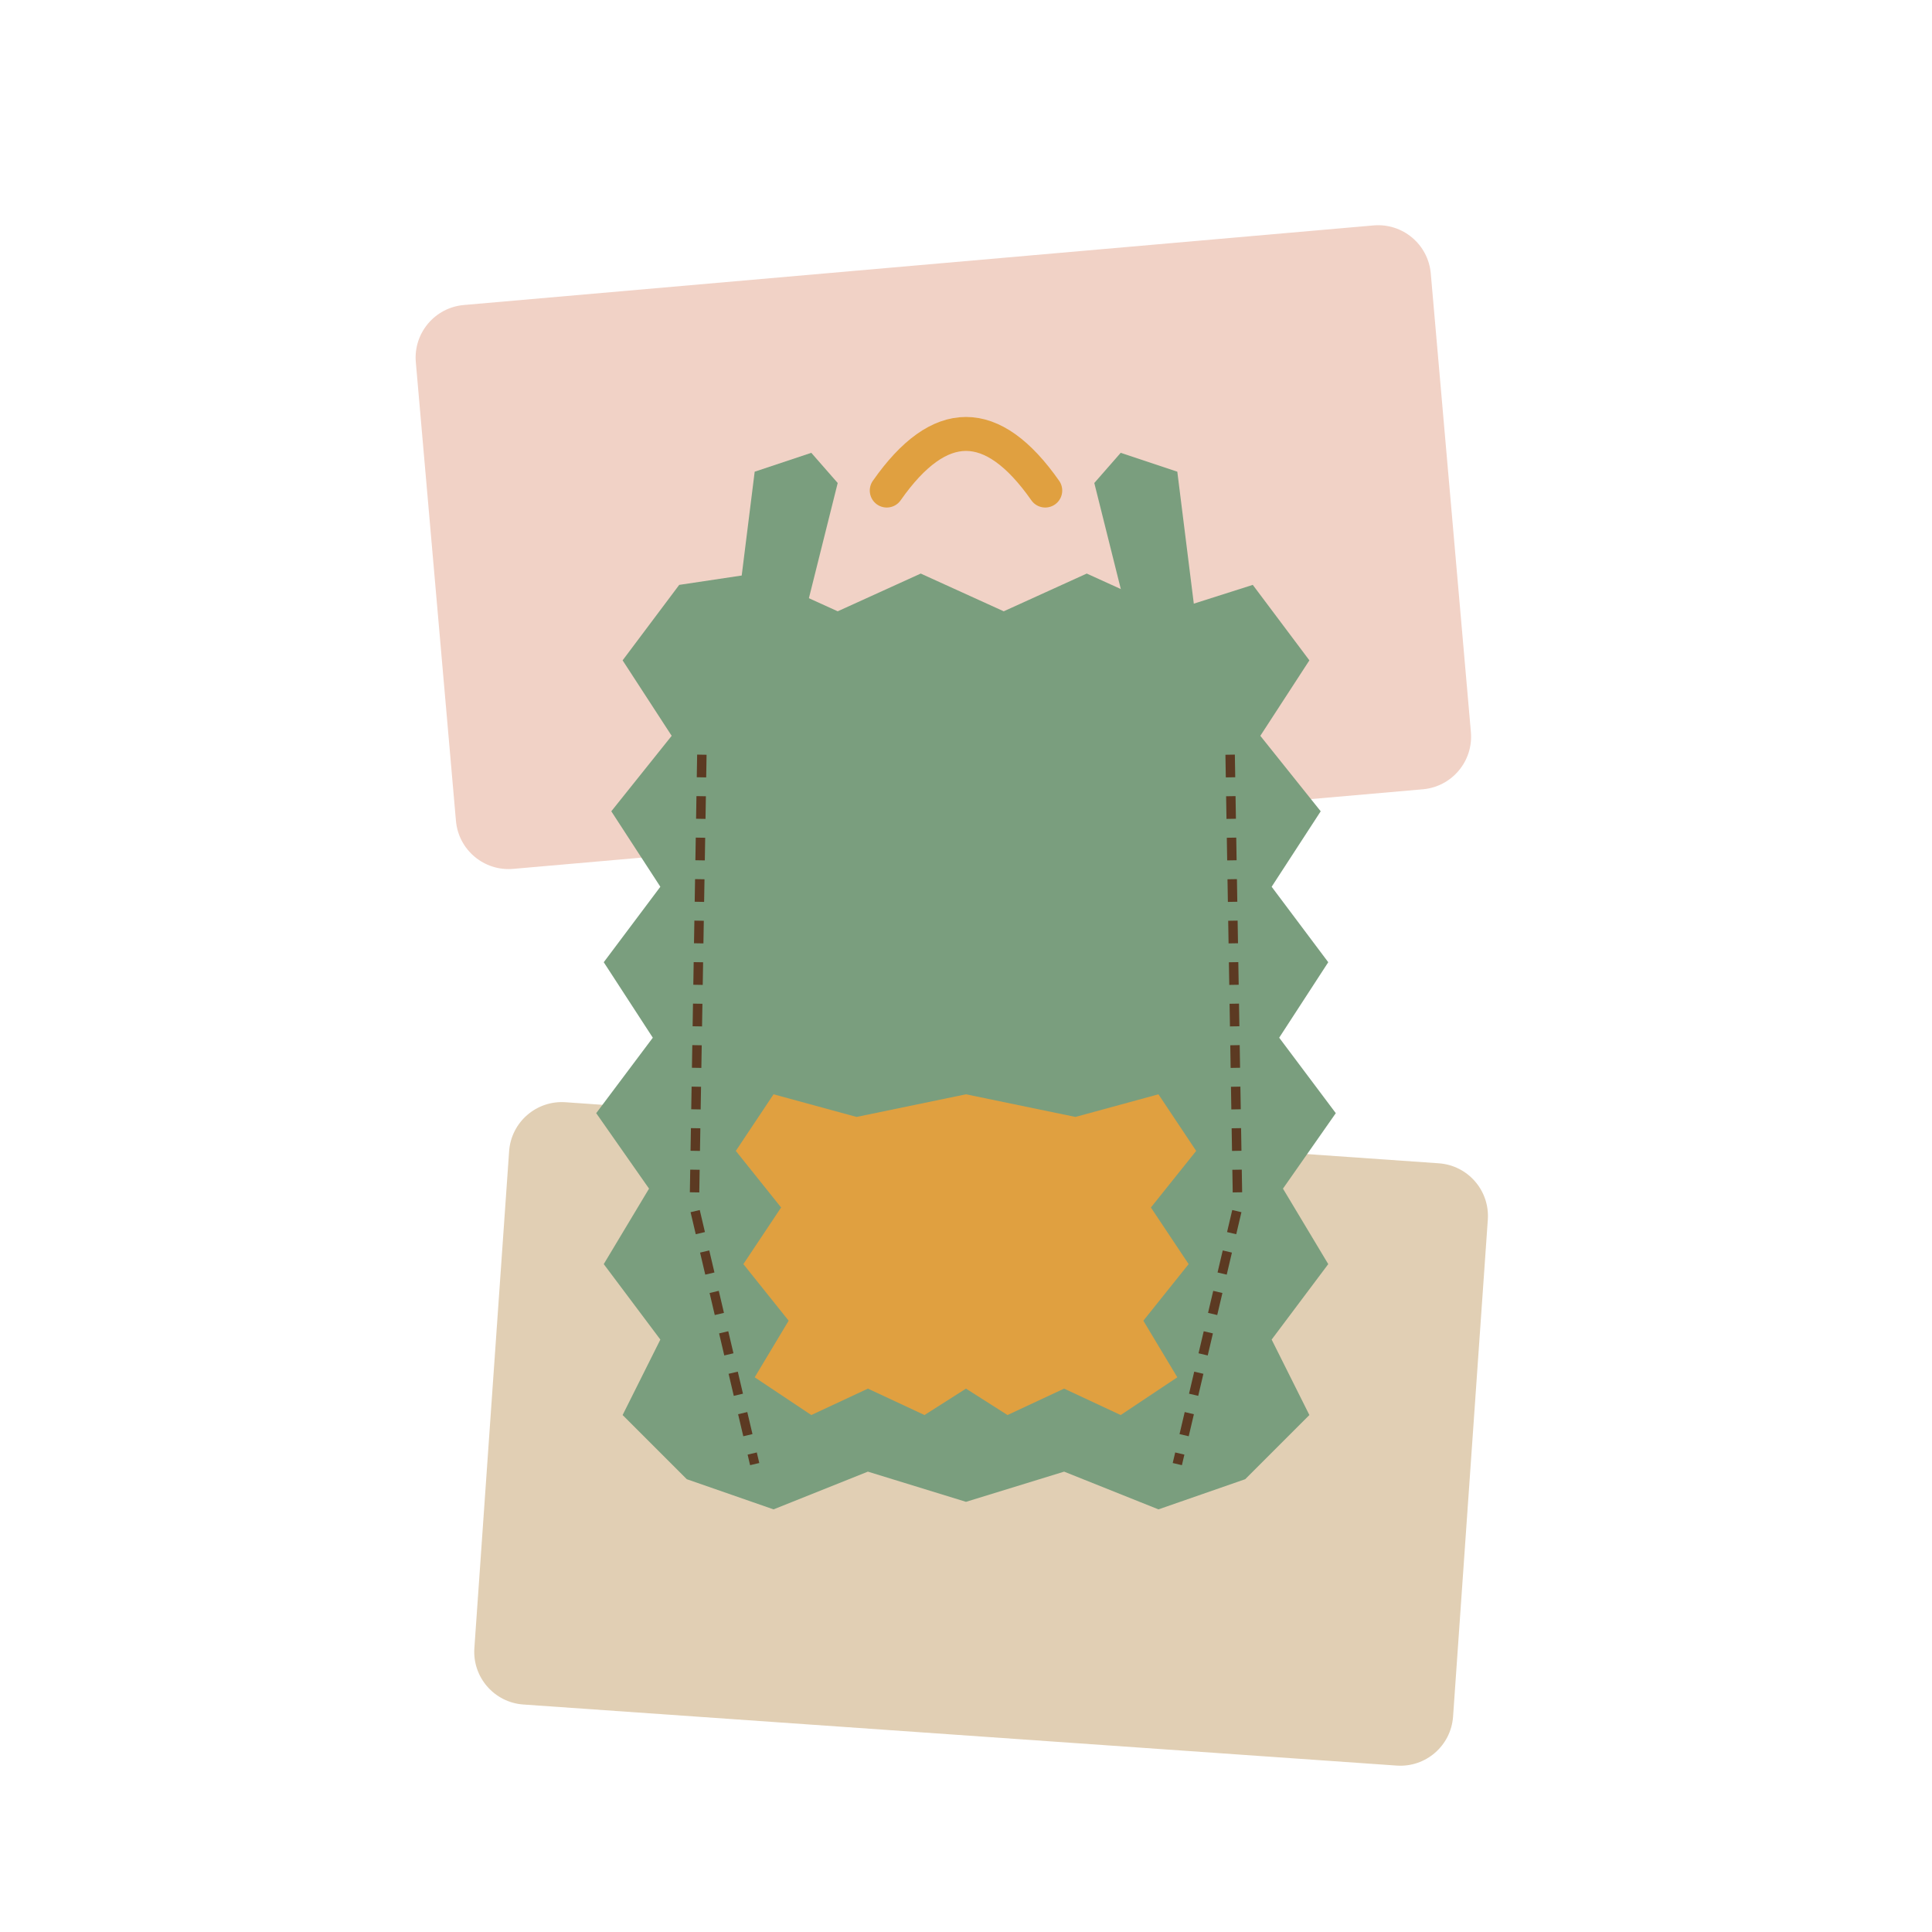
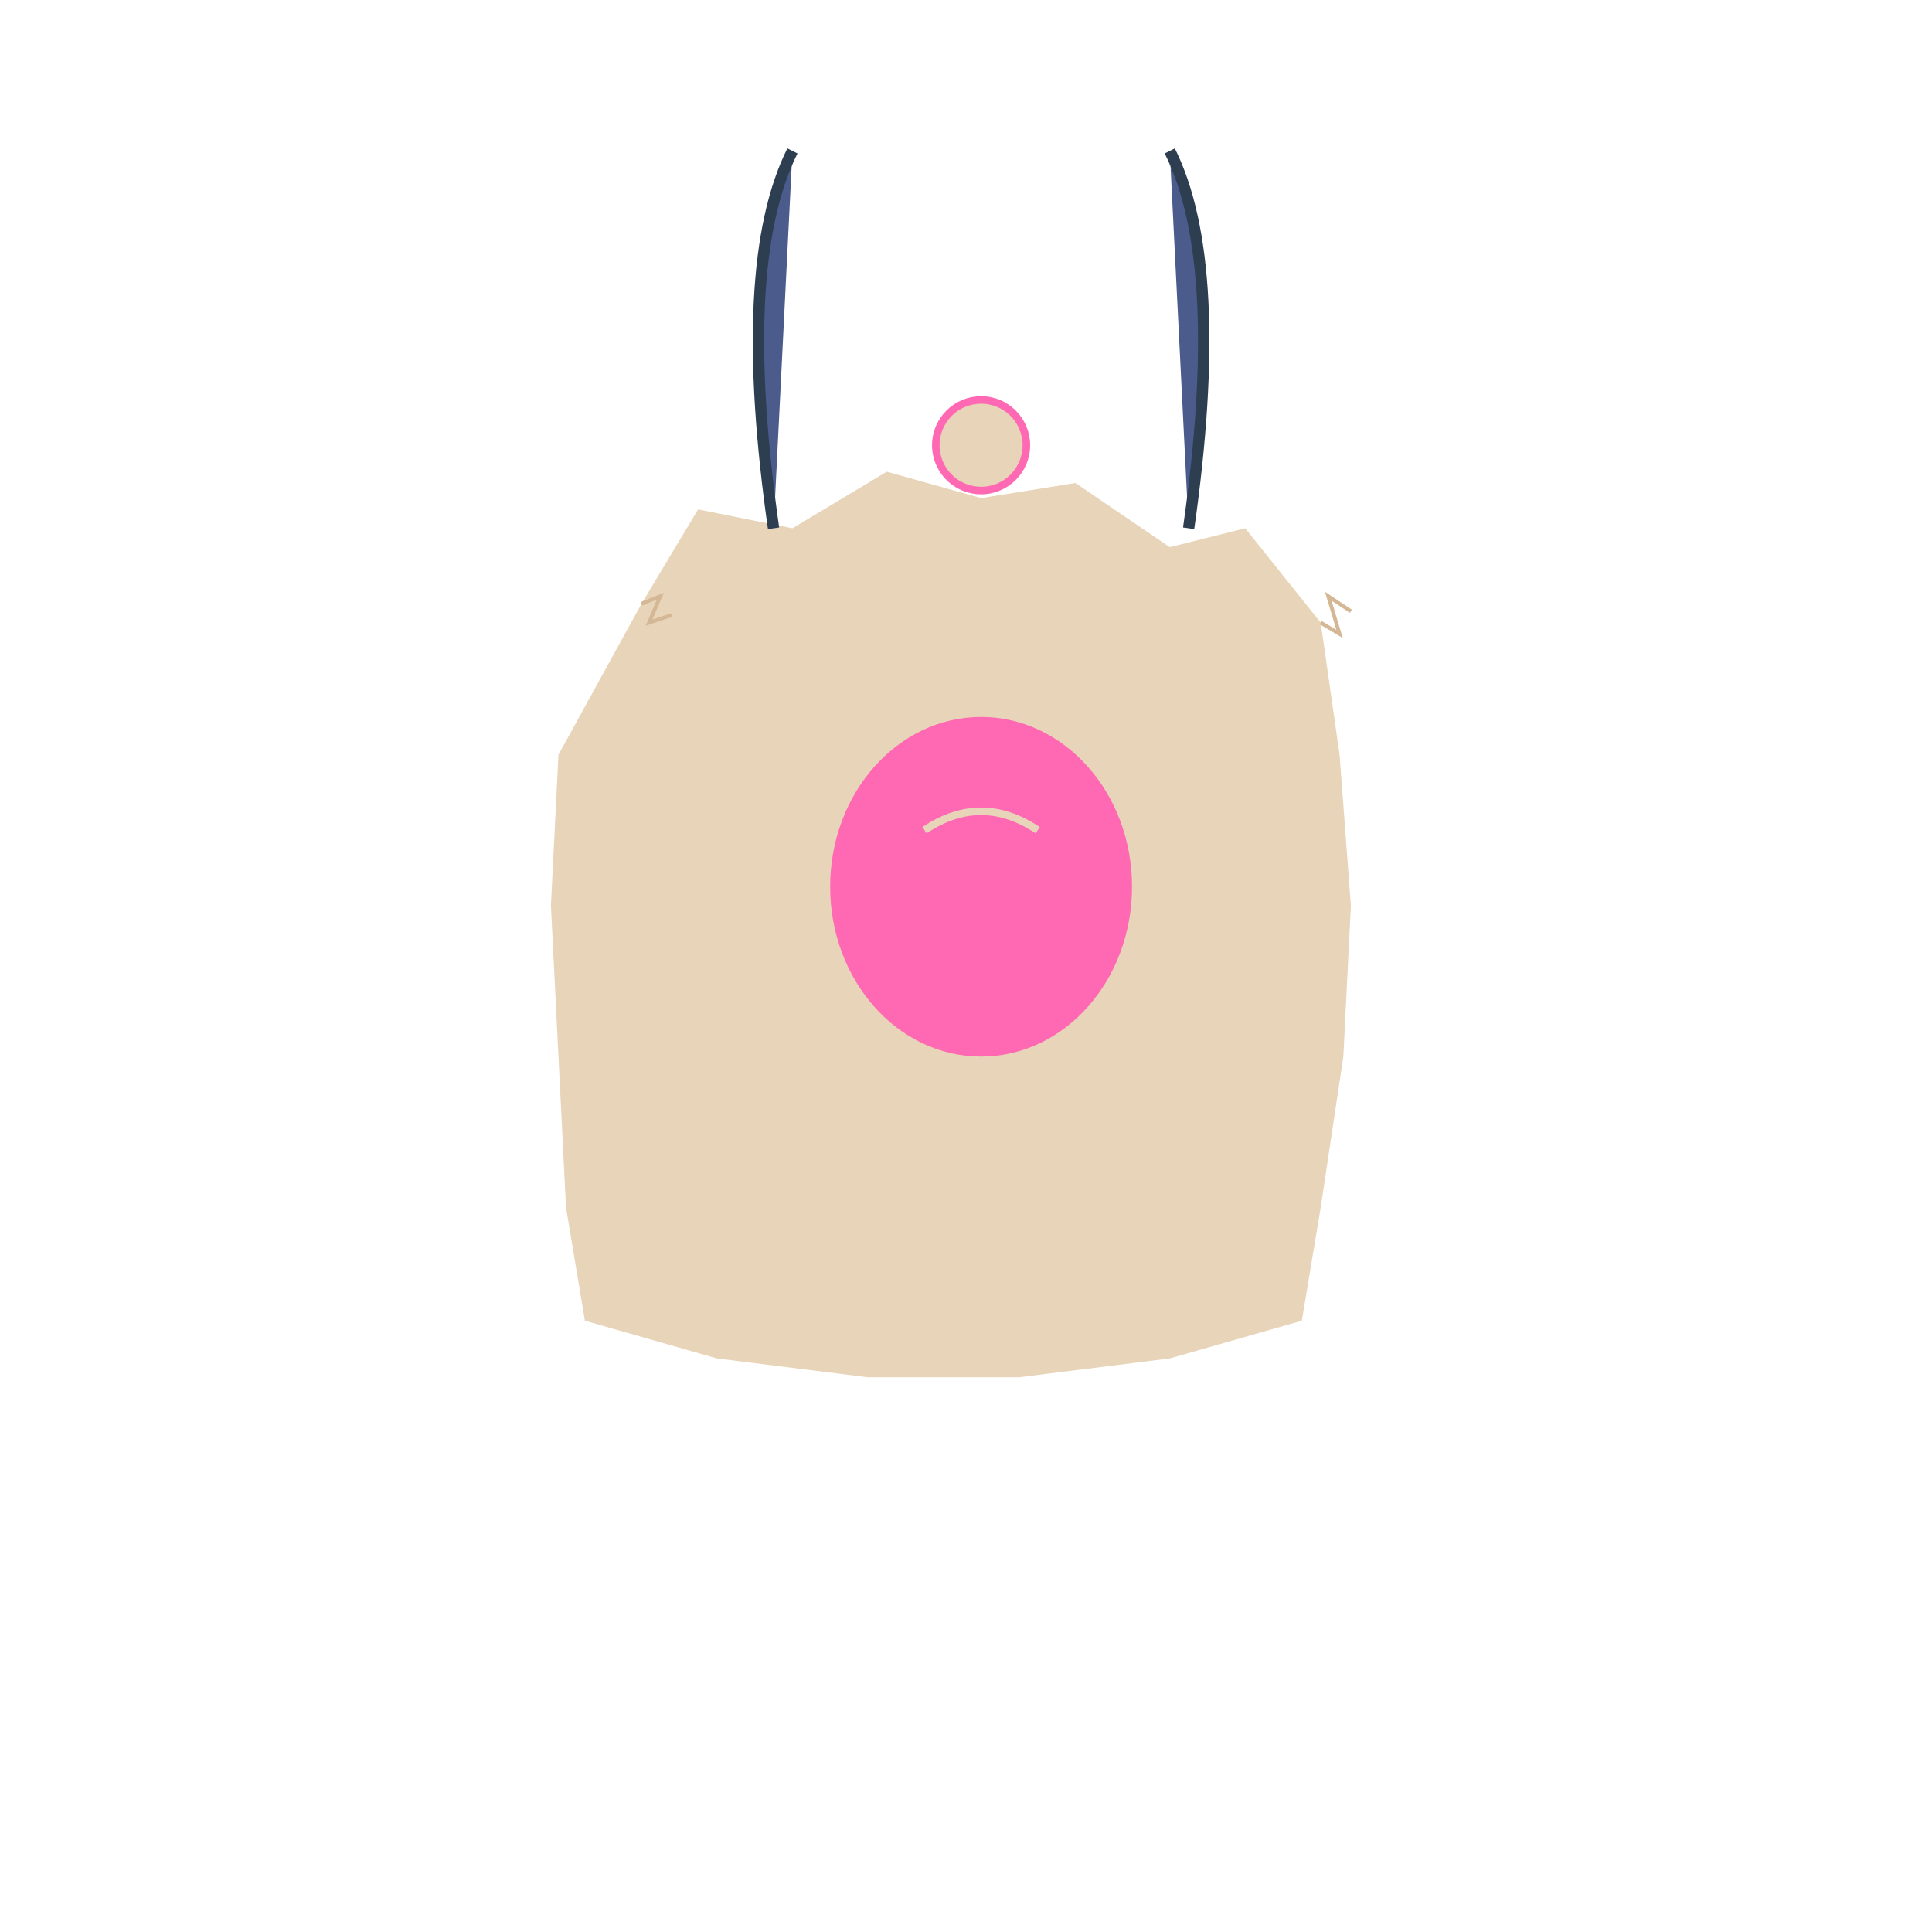
<svg xmlns="http://www.w3.org/2000/svg" width="1024" height="1024" viewBox="0 0 512 512">
-   <rect x="115" y="70" width="270" height="150" rx="14" fill="#E8B4A0" fill-opacity="0.6" transform="rotate(-5 250 145)" />
-   <rect x="130" y="300" width="260" height="160" rx="14" fill="#C9A876" fill-opacity="0.55" transform="rotate(4 260 380)" />
-   <path d="M235,130 Q256,100 277,130" fill="none" stroke="#E0A040" stroke-width="9" stroke-linecap="round" />
-   <path d="M215,120 L200,125 L195,165 L212,168 L222,128 Z" fill="#7A9E7E" />
-   <path d="M297,120 L312,125 L317,165 L300,168 L290,128 Z" fill="#7A9E7E" />
-   <path d="M180,155 L165,175 L178,195 L162,215 L175,235 L160,255 L173,275 L158,295 L172,315 L160,335 L175,355 L165,375 L182,392 L205,400 L230,390 L256,398 L282,390 L307,400 L330,392 L347,375 L337,355 L352,335 L340,315 L354,295 L339,275 L352,255 L337,235 L350,215 L334,195 L347,175 L332,155 L310,162 L288,152 L266,162 L244,152 L222,162 L200,152 Z" fill="#7A9E7E" />
-   <path d="M205,290 L195,305 L207,320 L197,335 L209,350 L200,365 L215,375 L230,368 L245,375 L256,368 L267,375 L282,368 L297,375 L312,365 L303,350 L315,335 L305,320 L317,305 L307,290 L285,296 L256,290 L227,296 Z" fill="#E0A040" />
-   <path d="M186,200 L184,320 L200,388" fill="none" stroke="#5C3A22" stroke-width="2.5" stroke-dasharray="6 5" />
-   <path d="M326,200 L328,320 L312,388" fill="none" stroke="#5C3A22" stroke-width="2.5" stroke-dasharray="6 5" />
+   <path d="M 170 160 L 185 135 L 210 140 L 235 125 L 260 132 L 285 128 L 310 145 L 330 140 L 350 165 L 355 200 L 358 240 L 356 280 L 350 320 L 345 350 L 310 360 L 270 365 L 230 365 L 190 360 L 155 350 L 150 320 L 148 280 L 146 240 L 148 200 Z" fill="#E8D4B8" />
+   <ellipse cx="260" cy="235" rx="40" ry="45" fill="#FF69B4" />
+   <path d="M 245 220 Q 260 210 275 220" fill="none" stroke="#E8D4B8" stroke-width="2" />
+   <path d="M 170 160 L 175 158 L 172 165 L 178 163" stroke="#D4B896" stroke-width="1" fill="none" />
+   <path d="M 350 165 L 355 168 L 352 158 L 358 162" stroke="#D4B896" stroke-width="1" fill="none" />
+   <path d="M 205 140 Q 195 70 210 40" fill="#4A5B8C" stroke="#2C3E50" stroke-width="3" />
+   <path d="M 315 140 Q 325 70 310 40" fill="#4A5B8C" stroke="#2C3E50" stroke-width="3" />
+   <circle cx="260" cy="118" r="12" fill="#E8D4B8" stroke="#FF69B4" stroke-width="2" />
</svg>
